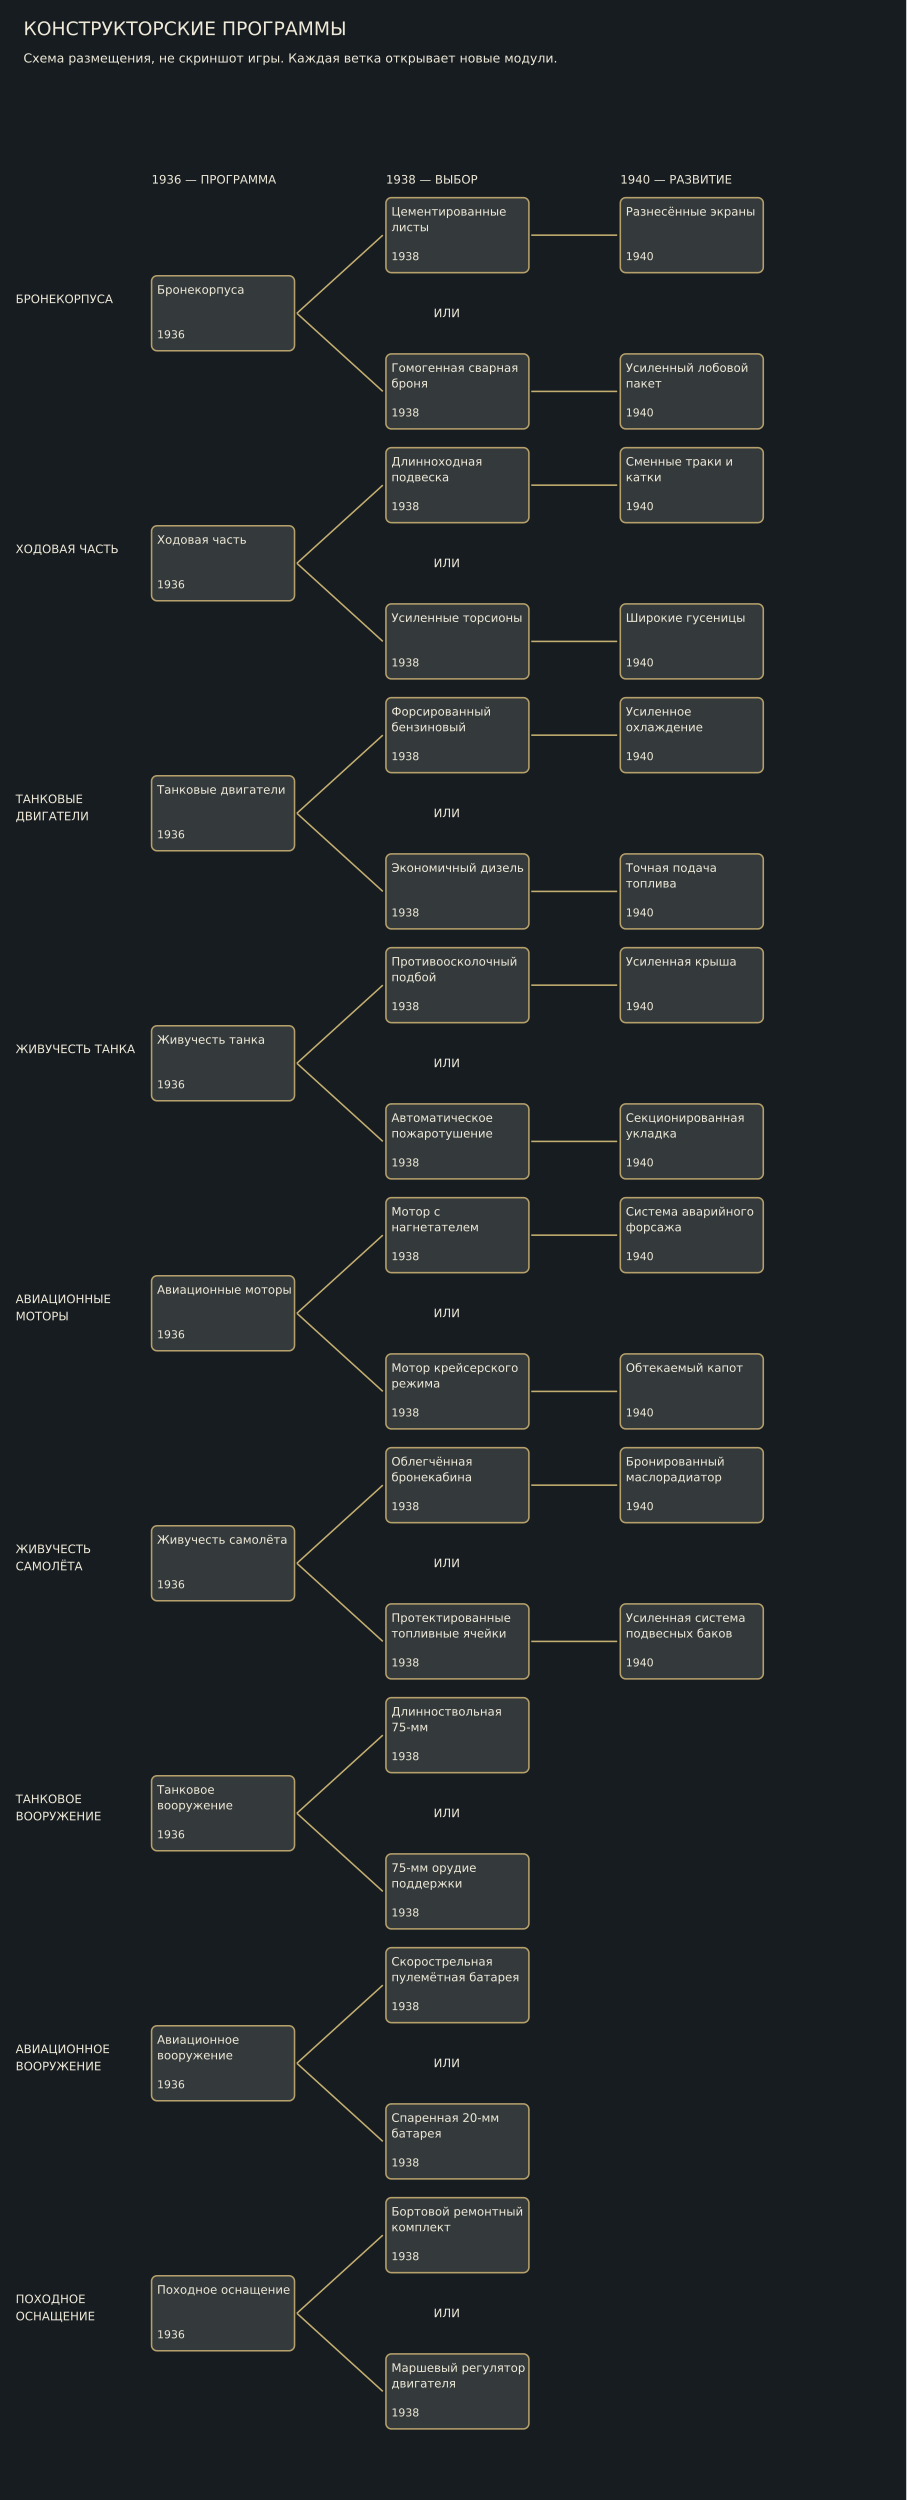
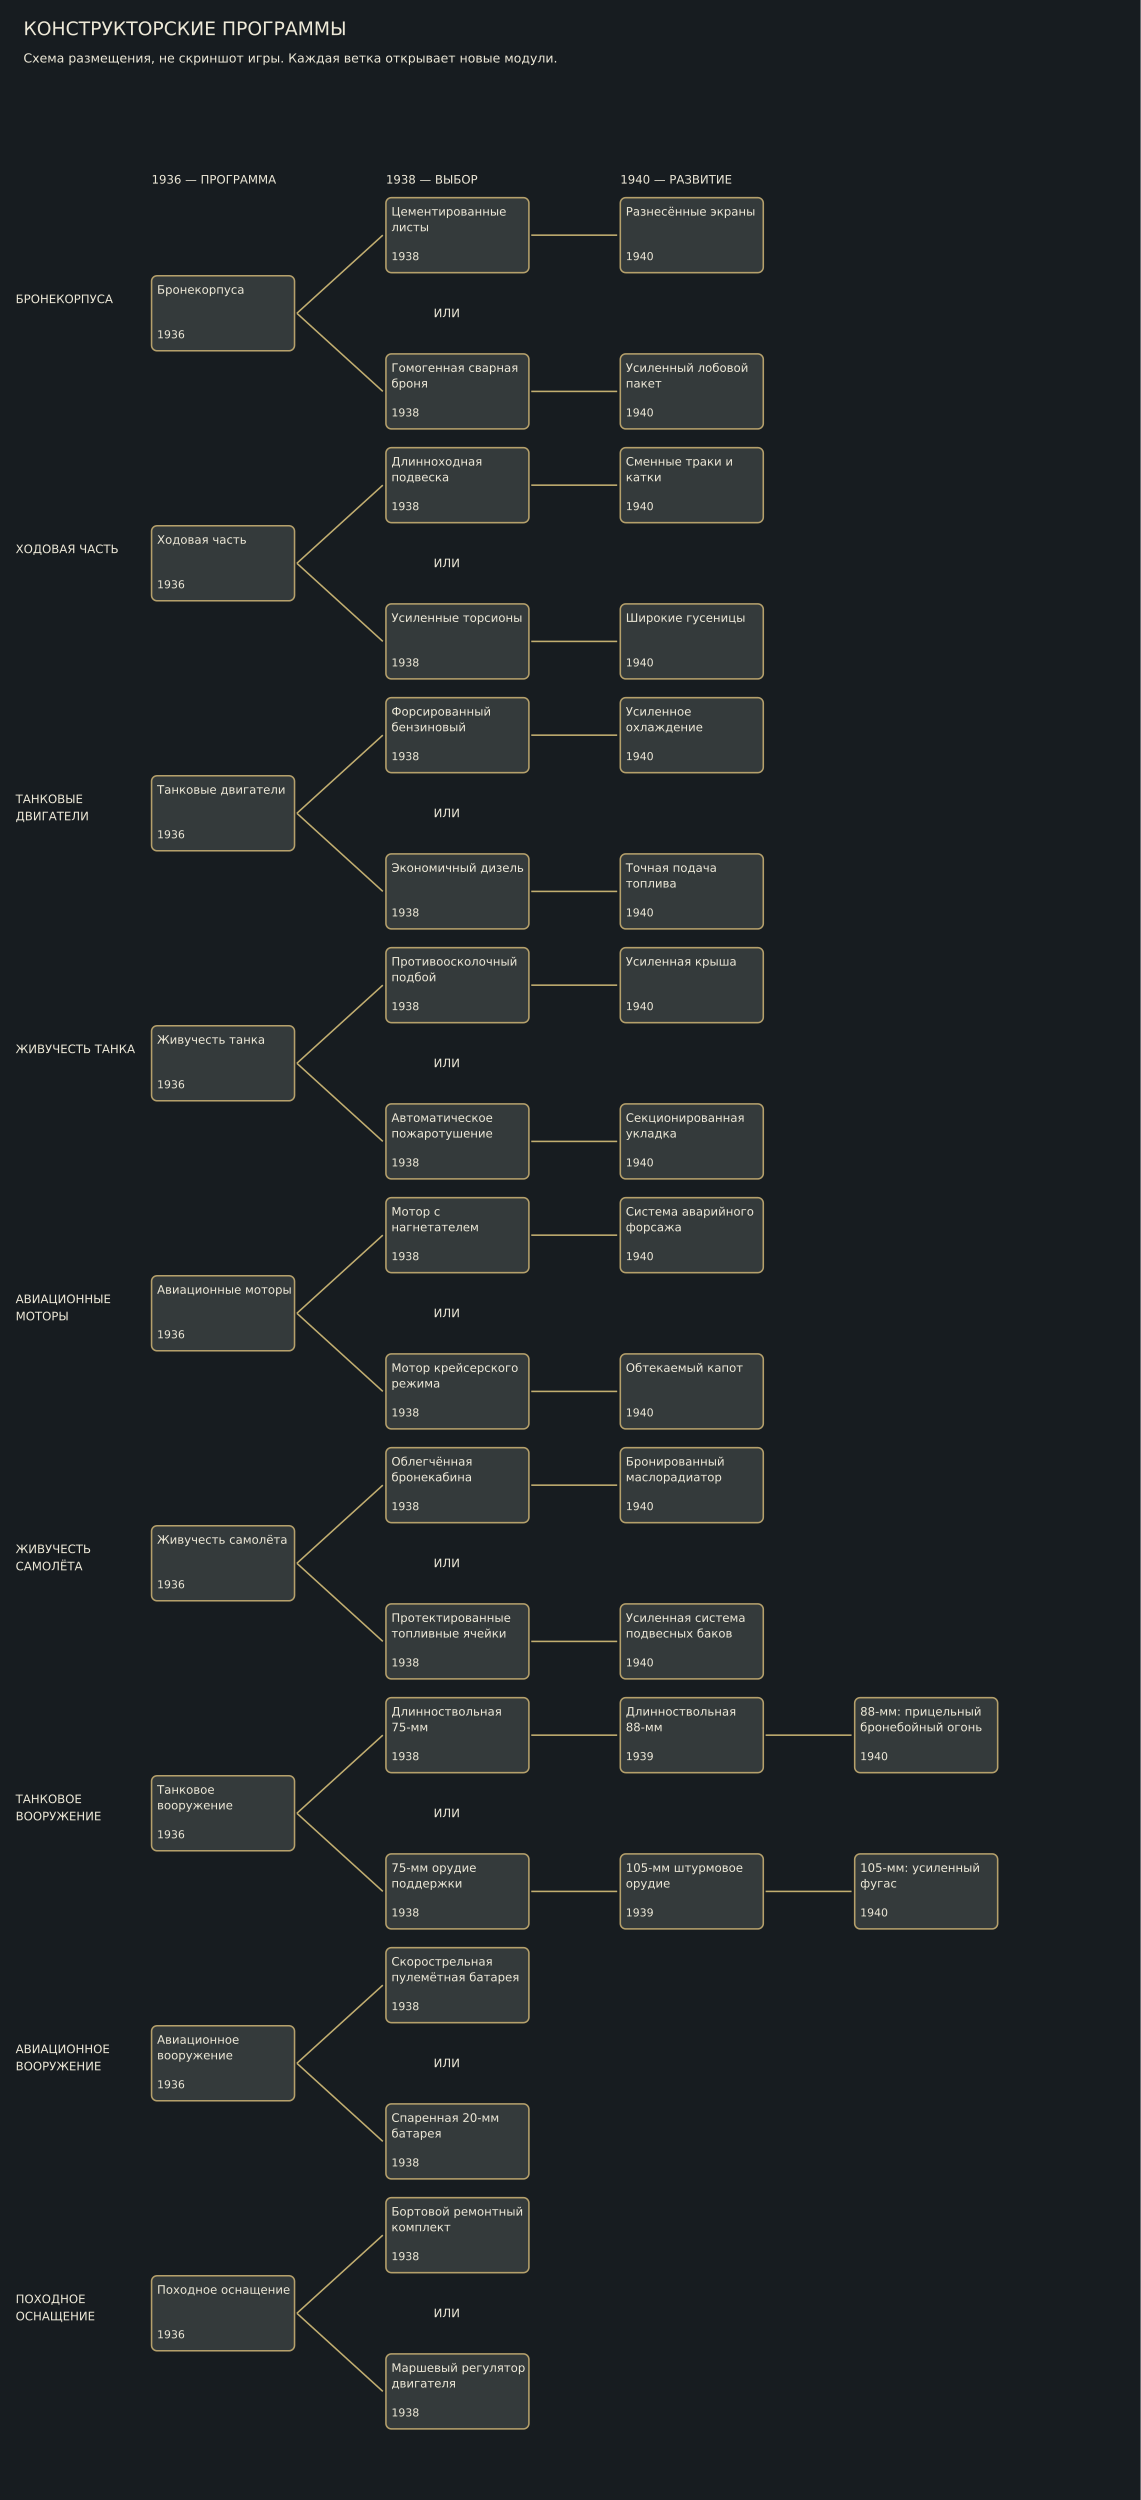
- <svg xmlns="http://www.w3.org/2000/svg" width="1160" height="3200" viewBox="0 0 1160 3200">
-   <rect width="1160" height="3200" fill="#171c20" />
+ <svg xmlns="http://www.w3.org/2000/svg" width="1460" height="3200" viewBox="0 0 1460 3200">
+   <rect width="1460" height="3200" fill="#171c20" />
  <text x="30" y="45" fill="#eee9d8" font-family="DejaVu Sans, sans-serif" font-size="24">КОНСТРУКТОРСКИЕ ПРОГРАММЫ</text>
  <text x="30" y="80" fill="#eee9d8" font-family="DejaVu Sans, sans-serif" font-size="16">Схема размещения, не скриншот игры. Каждая ветка открывает новые модули.</text>
  <text x="194" y="235" fill="#eee9d8" font-family="DejaVu Sans, sans-serif" font-size="15">1936 — ПРОГРАММА</text>
  <text x="494" y="235" fill="#eee9d8" font-family="DejaVu Sans, sans-serif" font-size="15">1938 — ВЫБОР</text>
  <text x="794" y="235" fill="#eee9d8" font-family="DejaVu Sans, sans-serif" font-size="15">1940 — РАЗВИТИЕ</text>
  <text x="20" y="388" fill="#eee9d8" font-family="DejaVu Sans, sans-serif" font-size="15">БРОНЕКОРПУСА</text>
  <rect x="194" y="353" width="183" height="96" rx="7" fill="#343a3b" stroke="#b5a06b" stroke-width="2" />
  <text x="201" y="376" fill="#eee9d8" font-family="DejaVu Sans, sans-serif" font-size="15">Бронекорпуса</text>
  <text x="201" y="433" fill="#eee9d8" font-family="DejaVu Sans, sans-serif" font-size="14">1936</text>
  <rect x="494" y="253" width="183" height="96" rx="7" fill="#343a3b" stroke="#b5a06b" stroke-width="2" />
  <text x="501" y="276" fill="#eee9d8" font-family="DejaVu Sans, sans-serif" font-size="15">Цементированные</text>
  <text x="501" y="296" fill="#eee9d8" font-family="DejaVu Sans, sans-serif" font-size="15">листы</text>
  <text x="501" y="333" fill="#eee9d8" font-family="DejaVu Sans, sans-serif" font-size="14">1938</text>
  <path d="M380,401 L490,301" fill="none" stroke="#c2ae70" stroke-width="2" />
  <rect x="794" y="253" width="183" height="96" rx="7" fill="#343a3b" stroke="#b5a06b" stroke-width="2" />
  <text x="801" y="276" fill="#eee9d8" font-family="DejaVu Sans, sans-serif" font-size="15">Разнесённые экраны</text>
  <text x="801" y="333" fill="#eee9d8" font-family="DejaVu Sans, sans-serif" font-size="14">1940</text>
  <path d="M680,301 L790,301" fill="none" stroke="#c2ae70" stroke-width="2" />
  <rect x="494" y="453" width="183" height="96" rx="7" fill="#343a3b" stroke="#b5a06b" stroke-width="2" />
  <text x="501" y="476" fill="#eee9d8" font-family="DejaVu Sans, sans-serif" font-size="15">Гомогенная сварная</text>
  <text x="501" y="496" fill="#eee9d8" font-family="DejaVu Sans, sans-serif" font-size="15">броня</text>
  <text x="501" y="533" fill="#eee9d8" font-family="DejaVu Sans, sans-serif" font-size="14">1938</text>
  <path d="M380,401 L490,501" fill="none" stroke="#c2ae70" stroke-width="2" />
  <rect x="794" y="453" width="183" height="96" rx="7" fill="#343a3b" stroke="#b5a06b" stroke-width="2" />
  <text x="801" y="476" fill="#eee9d8" font-family="DejaVu Sans, sans-serif" font-size="15">Усиленный лобовой</text>
  <text x="801" y="496" fill="#eee9d8" font-family="DejaVu Sans, sans-serif" font-size="15">пакет</text>
  <text x="801" y="533" fill="#eee9d8" font-family="DejaVu Sans, sans-serif" font-size="14">1940</text>
  <path d="M680,501 L790,501" fill="none" stroke="#c2ae70" stroke-width="2" />
  <text x="555" y="406" fill="#eee9d8" font-family="DejaVu Sans, sans-serif" font-size="15">ИЛИ</text>
  <text x="20" y="708" fill="#eee9d8" font-family="DejaVu Sans, sans-serif" font-size="15">ХОДОВАЯ ЧАСТЬ</text>
  <rect x="194" y="673" width="183" height="96" rx="7" fill="#343a3b" stroke="#b5a06b" stroke-width="2" />
  <text x="201" y="696" fill="#eee9d8" font-family="DejaVu Sans, sans-serif" font-size="15">Ходовая часть</text>
  <text x="201" y="753" fill="#eee9d8" font-family="DejaVu Sans, sans-serif" font-size="14">1936</text>
  <rect x="494" y="573" width="183" height="96" rx="7" fill="#343a3b" stroke="#b5a06b" stroke-width="2" />
  <text x="501" y="596" fill="#eee9d8" font-family="DejaVu Sans, sans-serif" font-size="15">Длинноходная</text>
  <text x="501" y="616" fill="#eee9d8" font-family="DejaVu Sans, sans-serif" font-size="15">подвеска</text>
  <text x="501" y="653" fill="#eee9d8" font-family="DejaVu Sans, sans-serif" font-size="14">1938</text>
  <path d="M380,721 L490,621" fill="none" stroke="#c2ae70" stroke-width="2" />
  <rect x="794" y="573" width="183" height="96" rx="7" fill="#343a3b" stroke="#b5a06b" stroke-width="2" />
  <text x="801" y="596" fill="#eee9d8" font-family="DejaVu Sans, sans-serif" font-size="15">Сменные траки и</text>
  <text x="801" y="616" fill="#eee9d8" font-family="DejaVu Sans, sans-serif" font-size="15">катки</text>
  <text x="801" y="653" fill="#eee9d8" font-family="DejaVu Sans, sans-serif" font-size="14">1940</text>
  <path d="M680,621 L790,621" fill="none" stroke="#c2ae70" stroke-width="2" />
  <rect x="494" y="773" width="183" height="96" rx="7" fill="#343a3b" stroke="#b5a06b" stroke-width="2" />
  <text x="501" y="796" fill="#eee9d8" font-family="DejaVu Sans, sans-serif" font-size="15">Усиленные торсионы</text>
  <text x="501" y="853" fill="#eee9d8" font-family="DejaVu Sans, sans-serif" font-size="14">1938</text>
  <path d="M380,721 L490,821" fill="none" stroke="#c2ae70" stroke-width="2" />
  <rect x="794" y="773" width="183" height="96" rx="7" fill="#343a3b" stroke="#b5a06b" stroke-width="2" />
  <text x="801" y="796" fill="#eee9d8" font-family="DejaVu Sans, sans-serif" font-size="15">Широкие гусеницы</text>
  <text x="801" y="853" fill="#eee9d8" font-family="DejaVu Sans, sans-serif" font-size="14">1940</text>
  <path d="M680,821 L790,821" fill="none" stroke="#c2ae70" stroke-width="2" />
  <text x="555" y="726" fill="#eee9d8" font-family="DejaVu Sans, sans-serif" font-size="15">ИЛИ</text>
  <text x="20" y="1028" fill="#eee9d8" font-family="DejaVu Sans, sans-serif" font-size="15">ТАНКОВЫЕ</text>
  <text x="20" y="1050" fill="#eee9d8" font-family="DejaVu Sans, sans-serif" font-size="15">ДВИГАТЕЛИ</text>
  <rect x="194" y="993" width="183" height="96" rx="7" fill="#343a3b" stroke="#b5a06b" stroke-width="2" />
  <text x="201" y="1016" fill="#eee9d8" font-family="DejaVu Sans, sans-serif" font-size="15">Танковые двигатели</text>
  <text x="201" y="1073" fill="#eee9d8" font-family="DejaVu Sans, sans-serif" font-size="14">1936</text>
  <rect x="494" y="893" width="183" height="96" rx="7" fill="#343a3b" stroke="#b5a06b" stroke-width="2" />
  <text x="501" y="916" fill="#eee9d8" font-family="DejaVu Sans, sans-serif" font-size="15">Форсированный</text>
  <text x="501" y="936" fill="#eee9d8" font-family="DejaVu Sans, sans-serif" font-size="15">бензиновый</text>
  <text x="501" y="973" fill="#eee9d8" font-family="DejaVu Sans, sans-serif" font-size="14">1938</text>
  <path d="M380,1041 L490,941" fill="none" stroke="#c2ae70" stroke-width="2" />
  <rect x="794" y="893" width="183" height="96" rx="7" fill="#343a3b" stroke="#b5a06b" stroke-width="2" />
  <text x="801" y="916" fill="#eee9d8" font-family="DejaVu Sans, sans-serif" font-size="15">Усиленное</text>
  <text x="801" y="936" fill="#eee9d8" font-family="DejaVu Sans, sans-serif" font-size="15">охлаждение</text>
  <text x="801" y="973" fill="#eee9d8" font-family="DejaVu Sans, sans-serif" font-size="14">1940</text>
  <path d="M680,941 L790,941" fill="none" stroke="#c2ae70" stroke-width="2" />
  <rect x="494" y="1093" width="183" height="96" rx="7" fill="#343a3b" stroke="#b5a06b" stroke-width="2" />
  <text x="501" y="1116" fill="#eee9d8" font-family="DejaVu Sans, sans-serif" font-size="15">Экономичный дизель</text>
  <text x="501" y="1173" fill="#eee9d8" font-family="DejaVu Sans, sans-serif" font-size="14">1938</text>
  <path d="M380,1041 L490,1141" fill="none" stroke="#c2ae70" stroke-width="2" />
  <rect x="794" y="1093" width="183" height="96" rx="7" fill="#343a3b" stroke="#b5a06b" stroke-width="2" />
  <text x="801" y="1116" fill="#eee9d8" font-family="DejaVu Sans, sans-serif" font-size="15">Точная подача</text>
  <text x="801" y="1136" fill="#eee9d8" font-family="DejaVu Sans, sans-serif" font-size="15">топлива</text>
  <text x="801" y="1173" fill="#eee9d8" font-family="DejaVu Sans, sans-serif" font-size="14">1940</text>
  <path d="M680,1141 L790,1141" fill="none" stroke="#c2ae70" stroke-width="2" />
  <text x="555" y="1046" fill="#eee9d8" font-family="DejaVu Sans, sans-serif" font-size="15">ИЛИ</text>
  <text x="20" y="1348" fill="#eee9d8" font-family="DejaVu Sans, sans-serif" font-size="15">ЖИВУЧЕСТЬ ТАНКА</text>
  <rect x="194" y="1313" width="183" height="96" rx="7" fill="#343a3b" stroke="#b5a06b" stroke-width="2" />
  <text x="201" y="1336" fill="#eee9d8" font-family="DejaVu Sans, sans-serif" font-size="15">Живучесть танка</text>
  <text x="201" y="1393" fill="#eee9d8" font-family="DejaVu Sans, sans-serif" font-size="14">1936</text>
  <rect x="494" y="1213" width="183" height="96" rx="7" fill="#343a3b" stroke="#b5a06b" stroke-width="2" />
  <text x="501" y="1236" fill="#eee9d8" font-family="DejaVu Sans, sans-serif" font-size="15">Противоосколочный</text>
  <text x="501" y="1256" fill="#eee9d8" font-family="DejaVu Sans, sans-serif" font-size="15">подбой</text>
  <text x="501" y="1293" fill="#eee9d8" font-family="DejaVu Sans, sans-serif" font-size="14">1938</text>
  <path d="M380,1361 L490,1261" fill="none" stroke="#c2ae70" stroke-width="2" />
  <rect x="794" y="1213" width="183" height="96" rx="7" fill="#343a3b" stroke="#b5a06b" stroke-width="2" />
  <text x="801" y="1236" fill="#eee9d8" font-family="DejaVu Sans, sans-serif" font-size="15">Усиленная крыша</text>
  <text x="801" y="1293" fill="#eee9d8" font-family="DejaVu Sans, sans-serif" font-size="14">1940</text>
  <path d="M680,1261 L790,1261" fill="none" stroke="#c2ae70" stroke-width="2" />
  <rect x="494" y="1413" width="183" height="96" rx="7" fill="#343a3b" stroke="#b5a06b" stroke-width="2" />
  <text x="501" y="1436" fill="#eee9d8" font-family="DejaVu Sans, sans-serif" font-size="15">Автоматическое</text>
  <text x="501" y="1456" fill="#eee9d8" font-family="DejaVu Sans, sans-serif" font-size="15">пожаротушение</text>
  <text x="501" y="1493" fill="#eee9d8" font-family="DejaVu Sans, sans-serif" font-size="14">1938</text>
  <path d="M380,1361 L490,1461" fill="none" stroke="#c2ae70" stroke-width="2" />
  <rect x="794" y="1413" width="183" height="96" rx="7" fill="#343a3b" stroke="#b5a06b" stroke-width="2" />
  <text x="801" y="1436" fill="#eee9d8" font-family="DejaVu Sans, sans-serif" font-size="15">Секционированная</text>
  <text x="801" y="1456" fill="#eee9d8" font-family="DejaVu Sans, sans-serif" font-size="15">укладка</text>
  <text x="801" y="1493" fill="#eee9d8" font-family="DejaVu Sans, sans-serif" font-size="14">1940</text>
  <path d="M680,1461 L790,1461" fill="none" stroke="#c2ae70" stroke-width="2" />
  <text x="555" y="1366" fill="#eee9d8" font-family="DejaVu Sans, sans-serif" font-size="15">ИЛИ</text>
  <text x="20" y="1668" fill="#eee9d8" font-family="DejaVu Sans, sans-serif" font-size="15">АВИАЦИОННЫЕ</text>
  <text x="20" y="1690" fill="#eee9d8" font-family="DejaVu Sans, sans-serif" font-size="15">МОТОРЫ</text>
  <rect x="194" y="1633" width="183" height="96" rx="7" fill="#343a3b" stroke="#b5a06b" stroke-width="2" />
  <text x="201" y="1656" fill="#eee9d8" font-family="DejaVu Sans, sans-serif" font-size="15">Авиационные моторы</text>
  <text x="201" y="1713" fill="#eee9d8" font-family="DejaVu Sans, sans-serif" font-size="14">1936</text>
  <rect x="494" y="1533" width="183" height="96" rx="7" fill="#343a3b" stroke="#b5a06b" stroke-width="2" />
  <text x="501" y="1556" fill="#eee9d8" font-family="DejaVu Sans, sans-serif" font-size="15">Мотор с</text>
  <text x="501" y="1576" fill="#eee9d8" font-family="DejaVu Sans, sans-serif" font-size="15">нагнетателем</text>
  <text x="501" y="1613" fill="#eee9d8" font-family="DejaVu Sans, sans-serif" font-size="14">1938</text>
  <path d="M380,1681 L490,1581" fill="none" stroke="#c2ae70" stroke-width="2" />
  <rect x="794" y="1533" width="183" height="96" rx="7" fill="#343a3b" stroke="#b5a06b" stroke-width="2" />
  <text x="801" y="1556" fill="#eee9d8" font-family="DejaVu Sans, sans-serif" font-size="15">Система аварийного</text>
  <text x="801" y="1576" fill="#eee9d8" font-family="DejaVu Sans, sans-serif" font-size="15">форсажа</text>
  <text x="801" y="1613" fill="#eee9d8" font-family="DejaVu Sans, sans-serif" font-size="14">1940</text>
  <path d="M680,1581 L790,1581" fill="none" stroke="#c2ae70" stroke-width="2" />
  <rect x="494" y="1733" width="183" height="96" rx="7" fill="#343a3b" stroke="#b5a06b" stroke-width="2" />
  <text x="501" y="1756" fill="#eee9d8" font-family="DejaVu Sans, sans-serif" font-size="15">Мотор крейсерского</text>
  <text x="501" y="1776" fill="#eee9d8" font-family="DejaVu Sans, sans-serif" font-size="15">режима</text>
  <text x="501" y="1813" fill="#eee9d8" font-family="DejaVu Sans, sans-serif" font-size="14">1938</text>
  <path d="M380,1681 L490,1781" fill="none" stroke="#c2ae70" stroke-width="2" />
  <rect x="794" y="1733" width="183" height="96" rx="7" fill="#343a3b" stroke="#b5a06b" stroke-width="2" />
  <text x="801" y="1756" fill="#eee9d8" font-family="DejaVu Sans, sans-serif" font-size="15">Обтекаемый капот</text>
  <text x="801" y="1813" fill="#eee9d8" font-family="DejaVu Sans, sans-serif" font-size="14">1940</text>
  <path d="M680,1781 L790,1781" fill="none" stroke="#c2ae70" stroke-width="2" />
  <text x="555" y="1686" fill="#eee9d8" font-family="DejaVu Sans, sans-serif" font-size="15">ИЛИ</text>
  <text x="20" y="1988" fill="#eee9d8" font-family="DejaVu Sans, sans-serif" font-size="15">ЖИВУЧЕСТЬ</text>
  <text x="20" y="2010" fill="#eee9d8" font-family="DejaVu Sans, sans-serif" font-size="15">САМОЛЁТА</text>
  <rect x="194" y="1953" width="183" height="96" rx="7" fill="#343a3b" stroke="#b5a06b" stroke-width="2" />
  <text x="201" y="1976" fill="#eee9d8" font-family="DejaVu Sans, sans-serif" font-size="15">Живучесть самолёта</text>
  <text x="201" y="2033" fill="#eee9d8" font-family="DejaVu Sans, sans-serif" font-size="14">1936</text>
  <rect x="494" y="1853" width="183" height="96" rx="7" fill="#343a3b" stroke="#b5a06b" stroke-width="2" />
  <text x="501" y="1876" fill="#eee9d8" font-family="DejaVu Sans, sans-serif" font-size="15">Облегчённая</text>
  <text x="501" y="1896" fill="#eee9d8" font-family="DejaVu Sans, sans-serif" font-size="15">бронекабина</text>
  <text x="501" y="1933" fill="#eee9d8" font-family="DejaVu Sans, sans-serif" font-size="14">1938</text>
  <path d="M380,2001 L490,1901" fill="none" stroke="#c2ae70" stroke-width="2" />
  <rect x="794" y="1853" width="183" height="96" rx="7" fill="#343a3b" stroke="#b5a06b" stroke-width="2" />
  <text x="801" y="1876" fill="#eee9d8" font-family="DejaVu Sans, sans-serif" font-size="15">Бронированный</text>
  <text x="801" y="1896" fill="#eee9d8" font-family="DejaVu Sans, sans-serif" font-size="15">маслорадиатор</text>
  <text x="801" y="1933" fill="#eee9d8" font-family="DejaVu Sans, sans-serif" font-size="14">1940</text>
  <path d="M680,1901 L790,1901" fill="none" stroke="#c2ae70" stroke-width="2" />
  <rect x="494" y="2053" width="183" height="96" rx="7" fill="#343a3b" stroke="#b5a06b" stroke-width="2" />
  <text x="501" y="2076" fill="#eee9d8" font-family="DejaVu Sans, sans-serif" font-size="15">Протектированные</text>
  <text x="501" y="2096" fill="#eee9d8" font-family="DejaVu Sans, sans-serif" font-size="15">топливные ячейки</text>
  <text x="501" y="2133" fill="#eee9d8" font-family="DejaVu Sans, sans-serif" font-size="14">1938</text>
  <path d="M380,2001 L490,2101" fill="none" stroke="#c2ae70" stroke-width="2" />
  <rect x="794" y="2053" width="183" height="96" rx="7" fill="#343a3b" stroke="#b5a06b" stroke-width="2" />
  <text x="801" y="2076" fill="#eee9d8" font-family="DejaVu Sans, sans-serif" font-size="15">Усиленная система</text>
  <text x="801" y="2096" fill="#eee9d8" font-family="DejaVu Sans, sans-serif" font-size="15">подвесных баков</text>
  <text x="801" y="2133" fill="#eee9d8" font-family="DejaVu Sans, sans-serif" font-size="14">1940</text>
  <path d="M680,2101 L790,2101" fill="none" stroke="#c2ae70" stroke-width="2" />
  <text x="555" y="2006" fill="#eee9d8" font-family="DejaVu Sans, sans-serif" font-size="15">ИЛИ</text>
  <text x="20" y="2308" fill="#eee9d8" font-family="DejaVu Sans, sans-serif" font-size="15">ТАНКОВОЕ</text>
  <text x="20" y="2330" fill="#eee9d8" font-family="DejaVu Sans, sans-serif" font-size="15">ВООРУЖЕНИЕ</text>
  <rect x="194" y="2273" width="183" height="96" rx="7" fill="#343a3b" stroke="#b5a06b" stroke-width="2" />
  <text x="201" y="2296" fill="#eee9d8" font-family="DejaVu Sans, sans-serif" font-size="15">Танковое</text>
  <text x="201" y="2316" fill="#eee9d8" font-family="DejaVu Sans, sans-serif" font-size="15">вооружение</text>
  <text x="201" y="2353" fill="#eee9d8" font-family="DejaVu Sans, sans-serif" font-size="14">1936</text>
  <rect x="494" y="2173" width="183" height="96" rx="7" fill="#343a3b" stroke="#b5a06b" stroke-width="2" />
  <text x="501" y="2196" fill="#eee9d8" font-family="DejaVu Sans, sans-serif" font-size="15">Длинноствольная</text>
  <text x="501" y="2216" fill="#eee9d8" font-family="DejaVu Sans, sans-serif" font-size="15">75-мм</text>
  <text x="501" y="2253" fill="#eee9d8" font-family="DejaVu Sans, sans-serif" font-size="14">1938</text>
  <path d="M380,2321 L490,2221" fill="none" stroke="#c2ae70" stroke-width="2" />
+   <rect x="794" y="2173" width="183" height="96" rx="7" fill="#343a3b" stroke="#b5a06b" stroke-width="2" />
+   <text x="801" y="2196" fill="#eee9d8" font-family="DejaVu Sans, sans-serif" font-size="15">Длинноствольная</text>
+   <text x="801" y="2216" fill="#eee9d8" font-family="DejaVu Sans, sans-serif" font-size="15">88-мм</text>
+   <text x="801" y="2253" fill="#eee9d8" font-family="DejaVu Sans, sans-serif" font-size="14">1939</text>
+   <path d="M680,2221 L790,2221" fill="none" stroke="#c2ae70" stroke-width="2" />
+   <rect x="1094" y="2173" width="183" height="96" rx="7" fill="#343a3b" stroke="#b5a06b" stroke-width="2" />
+   <text x="1101" y="2196" fill="#eee9d8" font-family="DejaVu Sans, sans-serif" font-size="15">88-мм: прицельный</text>
+   <text x="1101" y="2216" fill="#eee9d8" font-family="DejaVu Sans, sans-serif" font-size="15">бронебойный огонь</text>
+   <text x="1101" y="2253" fill="#eee9d8" font-family="DejaVu Sans, sans-serif" font-size="14">1940</text>
+   <path d="M980,2221 L1090,2221" fill="none" stroke="#c2ae70" stroke-width="2" />
  <rect x="494" y="2373" width="183" height="96" rx="7" fill="#343a3b" stroke="#b5a06b" stroke-width="2" />
  <text x="501" y="2396" fill="#eee9d8" font-family="DejaVu Sans, sans-serif" font-size="15">75-мм орудие</text>
  <text x="501" y="2416" fill="#eee9d8" font-family="DejaVu Sans, sans-serif" font-size="15">поддержки</text>
  <text x="501" y="2453" fill="#eee9d8" font-family="DejaVu Sans, sans-serif" font-size="14">1938</text>
  <path d="M380,2321 L490,2421" fill="none" stroke="#c2ae70" stroke-width="2" />
+   <rect x="794" y="2373" width="183" height="96" rx="7" fill="#343a3b" stroke="#b5a06b" stroke-width="2" />
+   <text x="801" y="2396" fill="#eee9d8" font-family="DejaVu Sans, sans-serif" font-size="15">105-мм штурмовое</text>
+   <text x="801" y="2416" fill="#eee9d8" font-family="DejaVu Sans, sans-serif" font-size="15">орудие</text>
+   <text x="801" y="2453" fill="#eee9d8" font-family="DejaVu Sans, sans-serif" font-size="14">1939</text>
+   <path d="M680,2421 L790,2421" fill="none" stroke="#c2ae70" stroke-width="2" />
+   <rect x="1094" y="2373" width="183" height="96" rx="7" fill="#343a3b" stroke="#b5a06b" stroke-width="2" />
+   <text x="1101" y="2396" fill="#eee9d8" font-family="DejaVu Sans, sans-serif" font-size="15">105-мм: усиленный</text>
+   <text x="1101" y="2416" fill="#eee9d8" font-family="DejaVu Sans, sans-serif" font-size="15">фугас</text>
+   <text x="1101" y="2453" fill="#eee9d8" font-family="DejaVu Sans, sans-serif" font-size="14">1940</text>
+   <path d="M980,2421 L1090,2421" fill="none" stroke="#c2ae70" stroke-width="2" />
  <text x="555" y="2326" fill="#eee9d8" font-family="DejaVu Sans, sans-serif" font-size="15">ИЛИ</text>
  <text x="20" y="2628" fill="#eee9d8" font-family="DejaVu Sans, sans-serif" font-size="15">АВИАЦИОННОЕ</text>
  <text x="20" y="2650" fill="#eee9d8" font-family="DejaVu Sans, sans-serif" font-size="15">ВООРУЖЕНИЕ</text>
  <rect x="194" y="2593" width="183" height="96" rx="7" fill="#343a3b" stroke="#b5a06b" stroke-width="2" />
  <text x="201" y="2616" fill="#eee9d8" font-family="DejaVu Sans, sans-serif" font-size="15">Авиационное</text>
  <text x="201" y="2636" fill="#eee9d8" font-family="DejaVu Sans, sans-serif" font-size="15">вооружение</text>
  <text x="201" y="2673" fill="#eee9d8" font-family="DejaVu Sans, sans-serif" font-size="14">1936</text>
  <rect x="494" y="2493" width="183" height="96" rx="7" fill="#343a3b" stroke="#b5a06b" stroke-width="2" />
  <text x="501" y="2516" fill="#eee9d8" font-family="DejaVu Sans, sans-serif" font-size="15">Скорострельная</text>
  <text x="501" y="2536" fill="#eee9d8" font-family="DejaVu Sans, sans-serif" font-size="15">пулемётная батарея</text>
  <text x="501" y="2573" fill="#eee9d8" font-family="DejaVu Sans, sans-serif" font-size="14">1938</text>
  <path d="M380,2641 L490,2541" fill="none" stroke="#c2ae70" stroke-width="2" />
  <rect x="494" y="2693" width="183" height="96" rx="7" fill="#343a3b" stroke="#b5a06b" stroke-width="2" />
  <text x="501" y="2716" fill="#eee9d8" font-family="DejaVu Sans, sans-serif" font-size="15">Спаренная 20-мм</text>
  <text x="501" y="2736" fill="#eee9d8" font-family="DejaVu Sans, sans-serif" font-size="15">батарея</text>
  <text x="501" y="2773" fill="#eee9d8" font-family="DejaVu Sans, sans-serif" font-size="14">1938</text>
  <path d="M380,2641 L490,2741" fill="none" stroke="#c2ae70" stroke-width="2" />
  <text x="555" y="2646" fill="#eee9d8" font-family="DejaVu Sans, sans-serif" font-size="15">ИЛИ</text>
  <text x="20" y="2948" fill="#eee9d8" font-family="DejaVu Sans, sans-serif" font-size="15">ПОХОДНОЕ</text>
  <text x="20" y="2970" fill="#eee9d8" font-family="DejaVu Sans, sans-serif" font-size="15">ОСНАЩЕНИЕ</text>
  <rect x="194" y="2913" width="183" height="96" rx="7" fill="#343a3b" stroke="#b5a06b" stroke-width="2" />
  <text x="201" y="2936" fill="#eee9d8" font-family="DejaVu Sans, sans-serif" font-size="15">Походное оснащение</text>
  <text x="201" y="2993" fill="#eee9d8" font-family="DejaVu Sans, sans-serif" font-size="14">1936</text>
  <rect x="494" y="2813" width="183" height="96" rx="7" fill="#343a3b" stroke="#b5a06b" stroke-width="2" />
  <text x="501" y="2836" fill="#eee9d8" font-family="DejaVu Sans, sans-serif" font-size="15">Бортовой ремонтный</text>
  <text x="501" y="2856" fill="#eee9d8" font-family="DejaVu Sans, sans-serif" font-size="15">комплект</text>
  <text x="501" y="2893" fill="#eee9d8" font-family="DejaVu Sans, sans-serif" font-size="14">1938</text>
  <path d="M380,2961 L490,2861" fill="none" stroke="#c2ae70" stroke-width="2" />
  <rect x="494" y="3013" width="183" height="96" rx="7" fill="#343a3b" stroke="#b5a06b" stroke-width="2" />
  <text x="501" y="3036" fill="#eee9d8" font-family="DejaVu Sans, sans-serif" font-size="15">Маршевый регулятор</text>
  <text x="501" y="3056" fill="#eee9d8" font-family="DejaVu Sans, sans-serif" font-size="15">двигателя</text>
  <text x="501" y="3093" fill="#eee9d8" font-family="DejaVu Sans, sans-serif" font-size="14">1938</text>
  <path d="M380,2961 L490,3061" fill="none" stroke="#c2ae70" stroke-width="2" />
  <text x="555" y="2966" fill="#eee9d8" font-family="DejaVu Sans, sans-serif" font-size="15">ИЛИ</text>
</svg>
